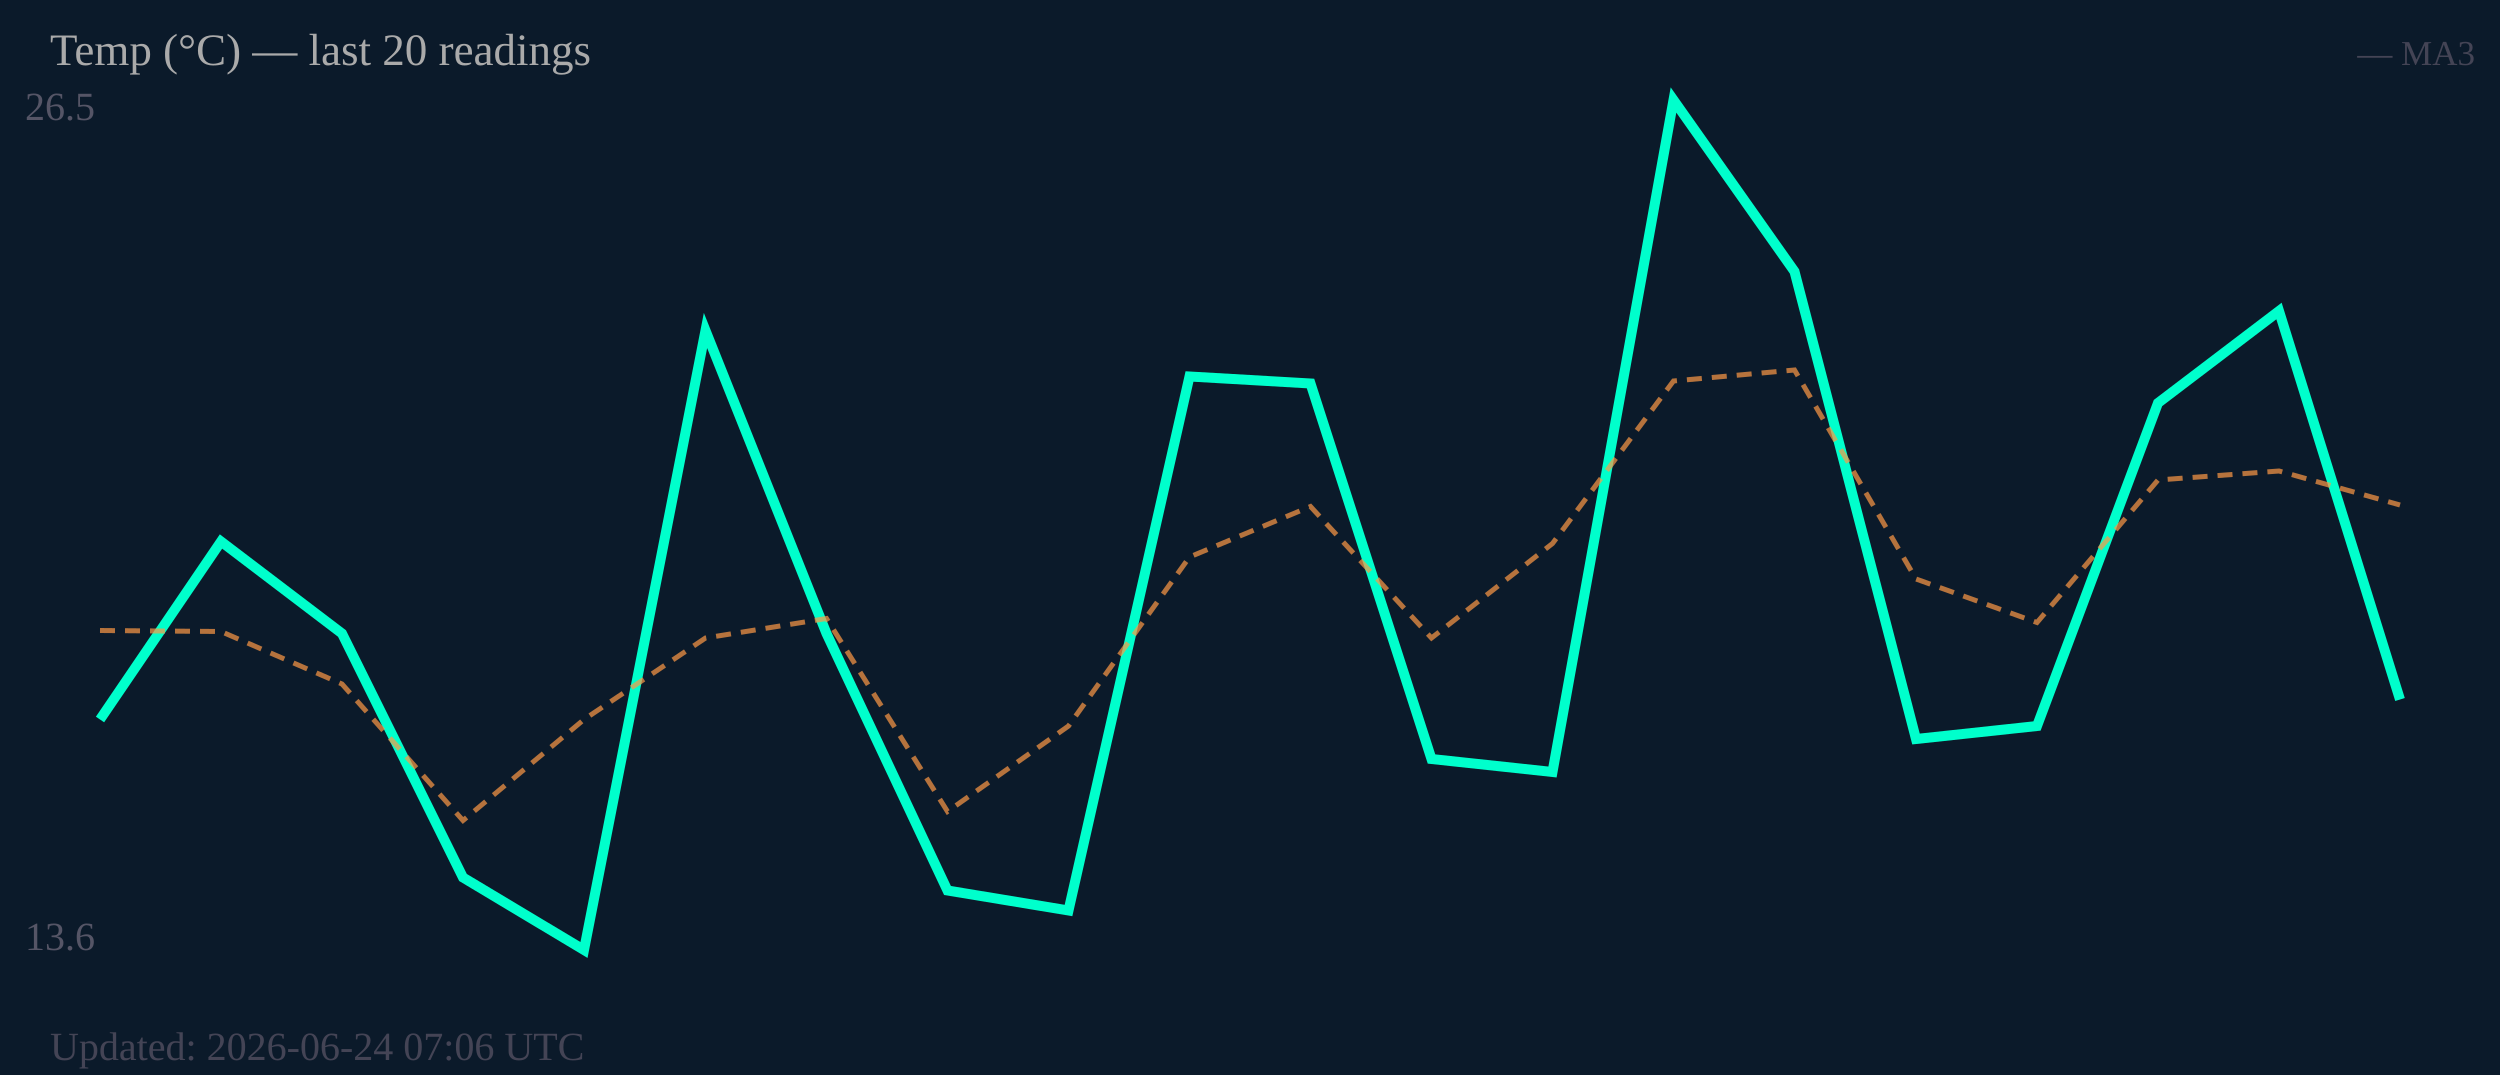
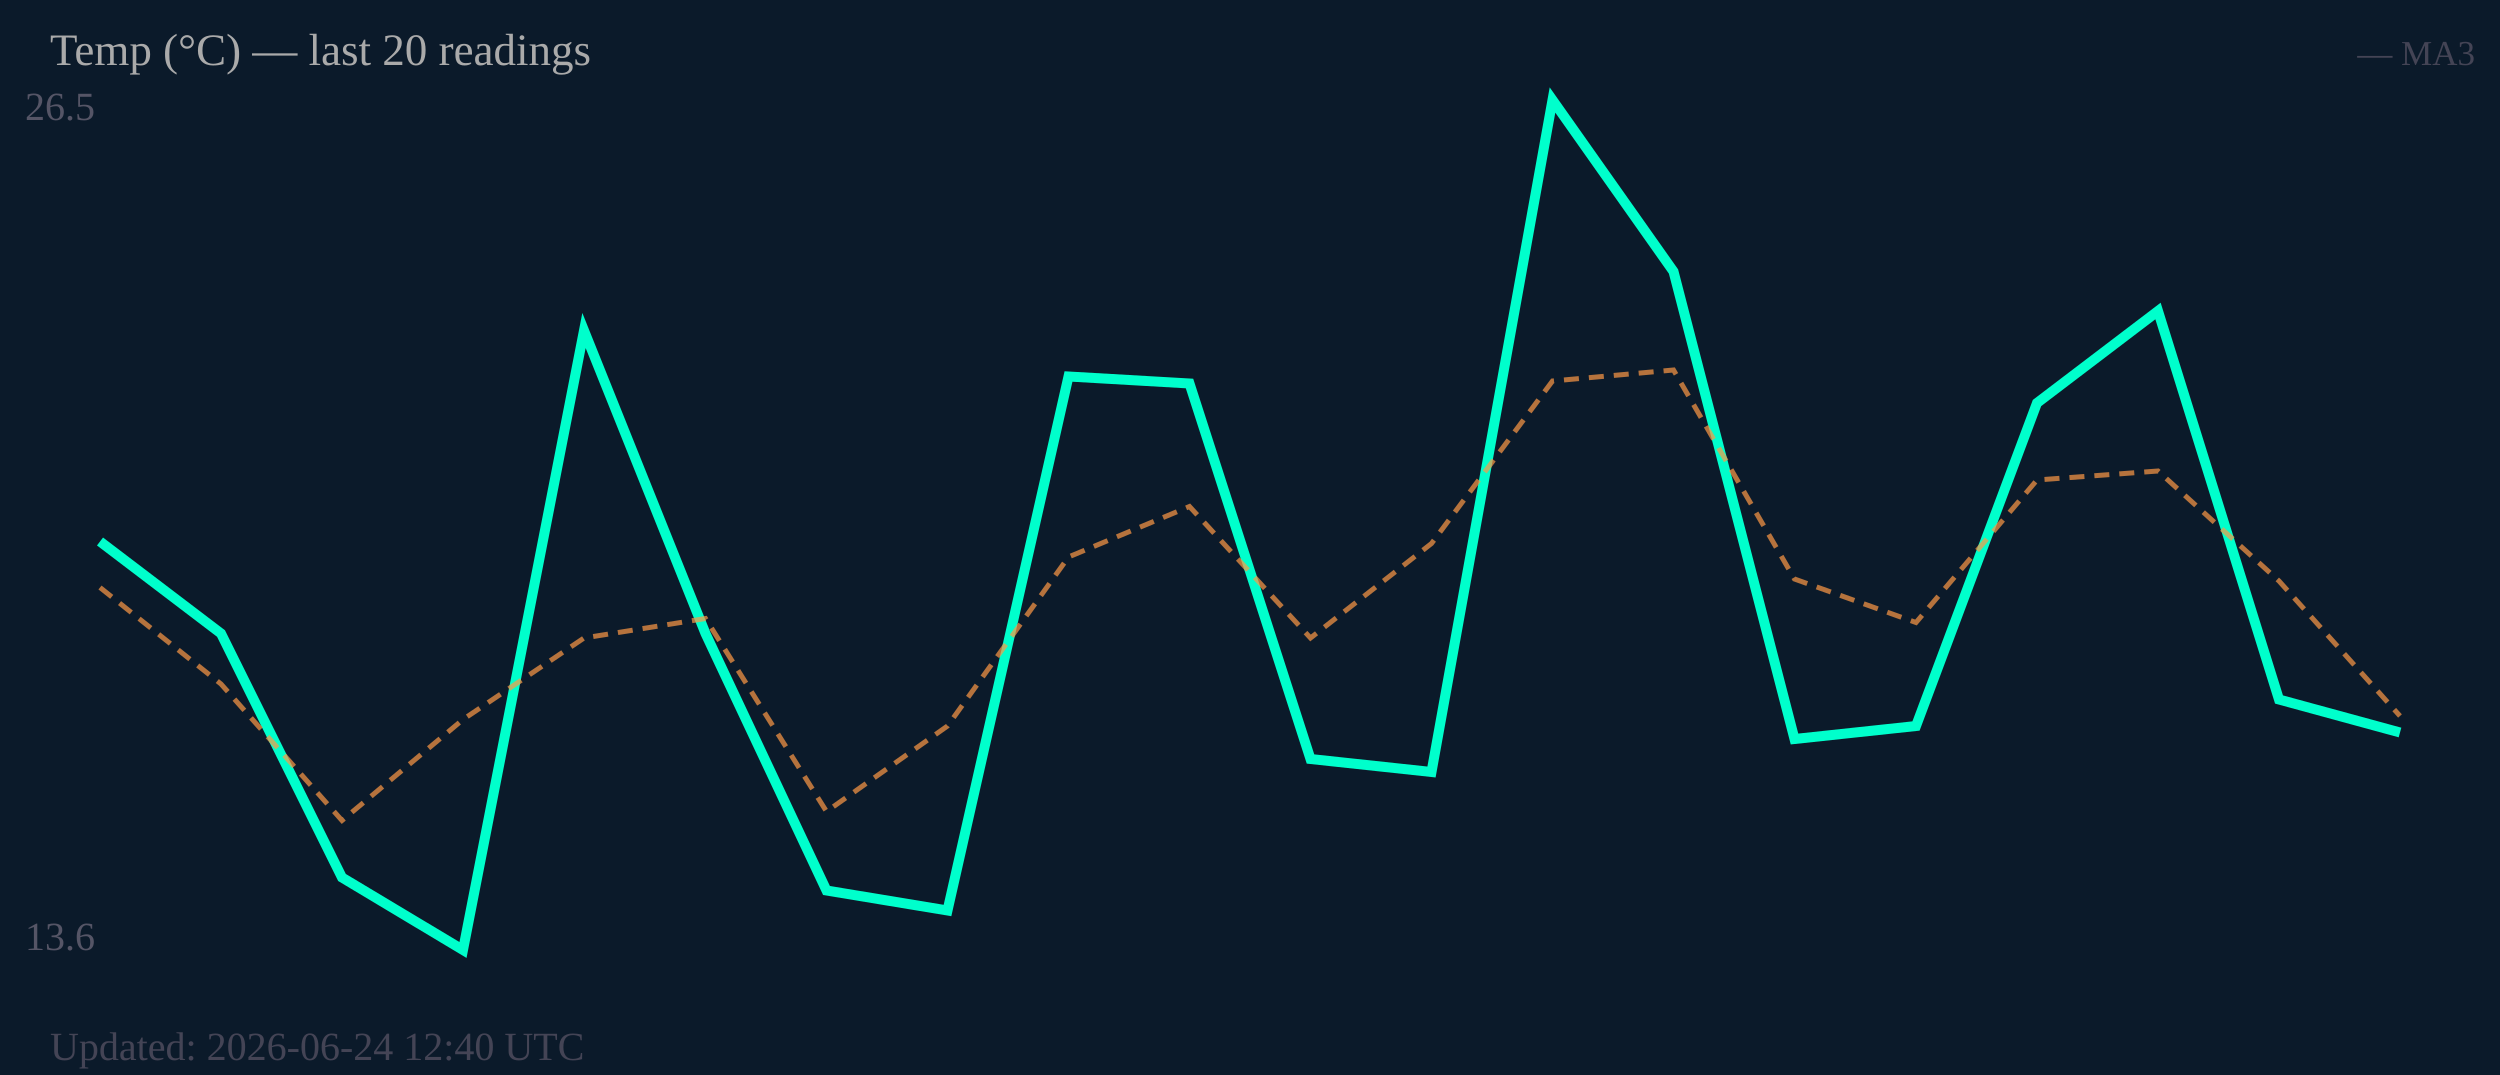
<svg xmlns="http://www.w3.org/2000/svg" width="500" height="215" viewBox="0 0 500 215">
  <rect width="500" height="215" fill="#0b1a2a" />
  <text x="5" y="24" font-size="8" fill="#556">26.5</text>
  <text x="5" y="190" font-size="8" fill="#556">13.6</text>
-   <polyline fill="none" stroke="#00ffcc" stroke-width="2" points="20.0,143.9 44.2,108.3 68.4,126.7 92.6,175.5 116.8,190.0 141.1,66.1 165.3,126.7 189.5,178.1 213.7,182.1 237.9,75.3 262.1,76.7 286.3,151.8 310.5,154.4 334.7,20.0 358.9,54.3 383.2,147.8 407.4,145.2 431.6,80.6 455.8,62.2 480.0,139.9" />
-   <polyline fill="none" stroke="#ff9944" stroke-width="1" stroke-dasharray="3,2" opacity="0.7" points="20.0,126.1 44.2,126.3 68.4,136.8 92.6,164.1 116.8,143.9 141.1,127.6 165.3,123.7 189.5,162.3 213.7,145.2 237.9,111.4 262.1,101.3 286.3,127.6 310.5,108.7 334.7,76.2 358.9,74.0 383.2,115.8 407.4,124.5 431.6,96.0 455.8,94.2 480.0,101.0" />
+   <polyline fill="none" stroke="#00ffcc" stroke-width="2" points="20.0,108.3 44.2,126.7 68.4,175.5 92.6,190.0 116.8,66.1 141.1,126.7 165.3,178.1 189.5,182.1 213.7,75.3 237.9,76.7 262.1,151.8 286.3,154.4 310.5,20.0 334.7,54.3 358.9,147.8 383.2,145.2 407.4,80.6 431.6,62.2 455.8,139.9 480.0,146.5" />
+   <polyline fill="none" stroke="#ff9944" stroke-width="1" stroke-dasharray="3,2" opacity="0.7" points="20.0,117.5 44.2,136.8 68.4,164.1 92.6,143.9 116.8,127.6 141.1,123.7 165.3,162.3 189.5,145.2 213.7,111.4 237.9,101.3 262.1,127.6 286.3,108.7 310.5,76.2 334.7,74.0 358.9,115.8 383.2,124.5 407.4,96.0 431.6,94.2 455.8,116.2 480.0,143.2" />
  <text x="10" y="13" font-size="9" fill="#aaa">Temp (°C) — last 20 readings</text>
  <text x="495" y="13" font-size="7" fill="#445" text-anchor="end">— MA3</text>
-   <text x="10" y="212" font-size="8" fill="#445">Updated: 2026-06-24 07:06 UTC</text>
+   <text x="10" y="212" font-size="8" fill="#445">Updated: 2026-06-24 12:40 UTC</text>
</svg>
